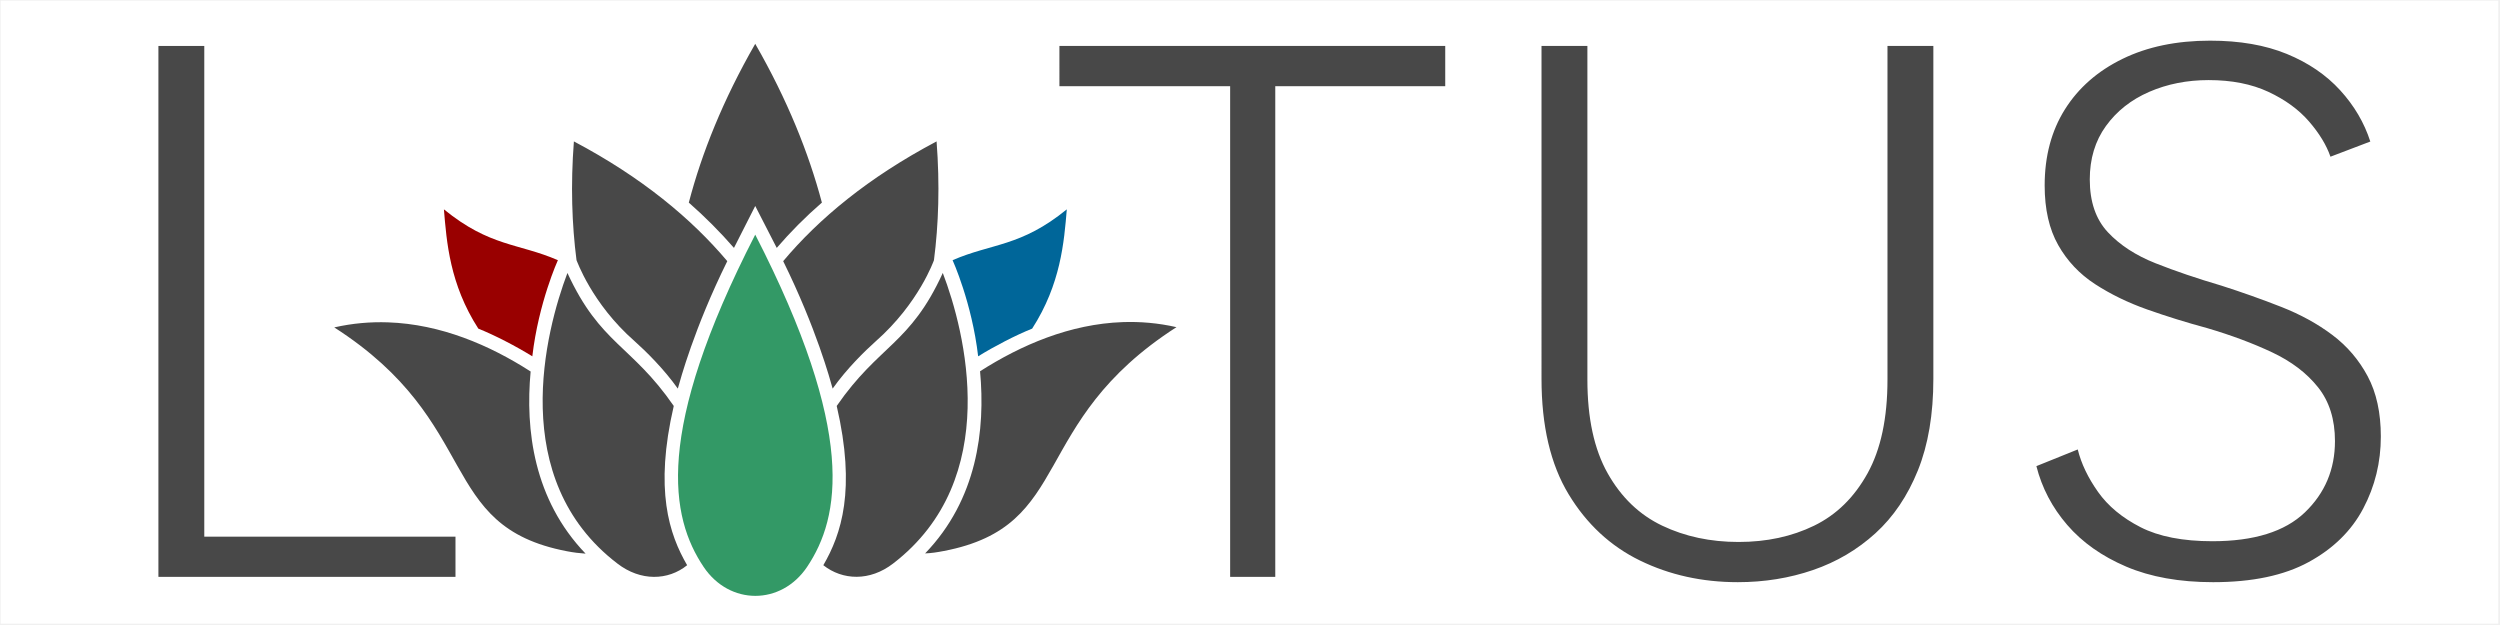
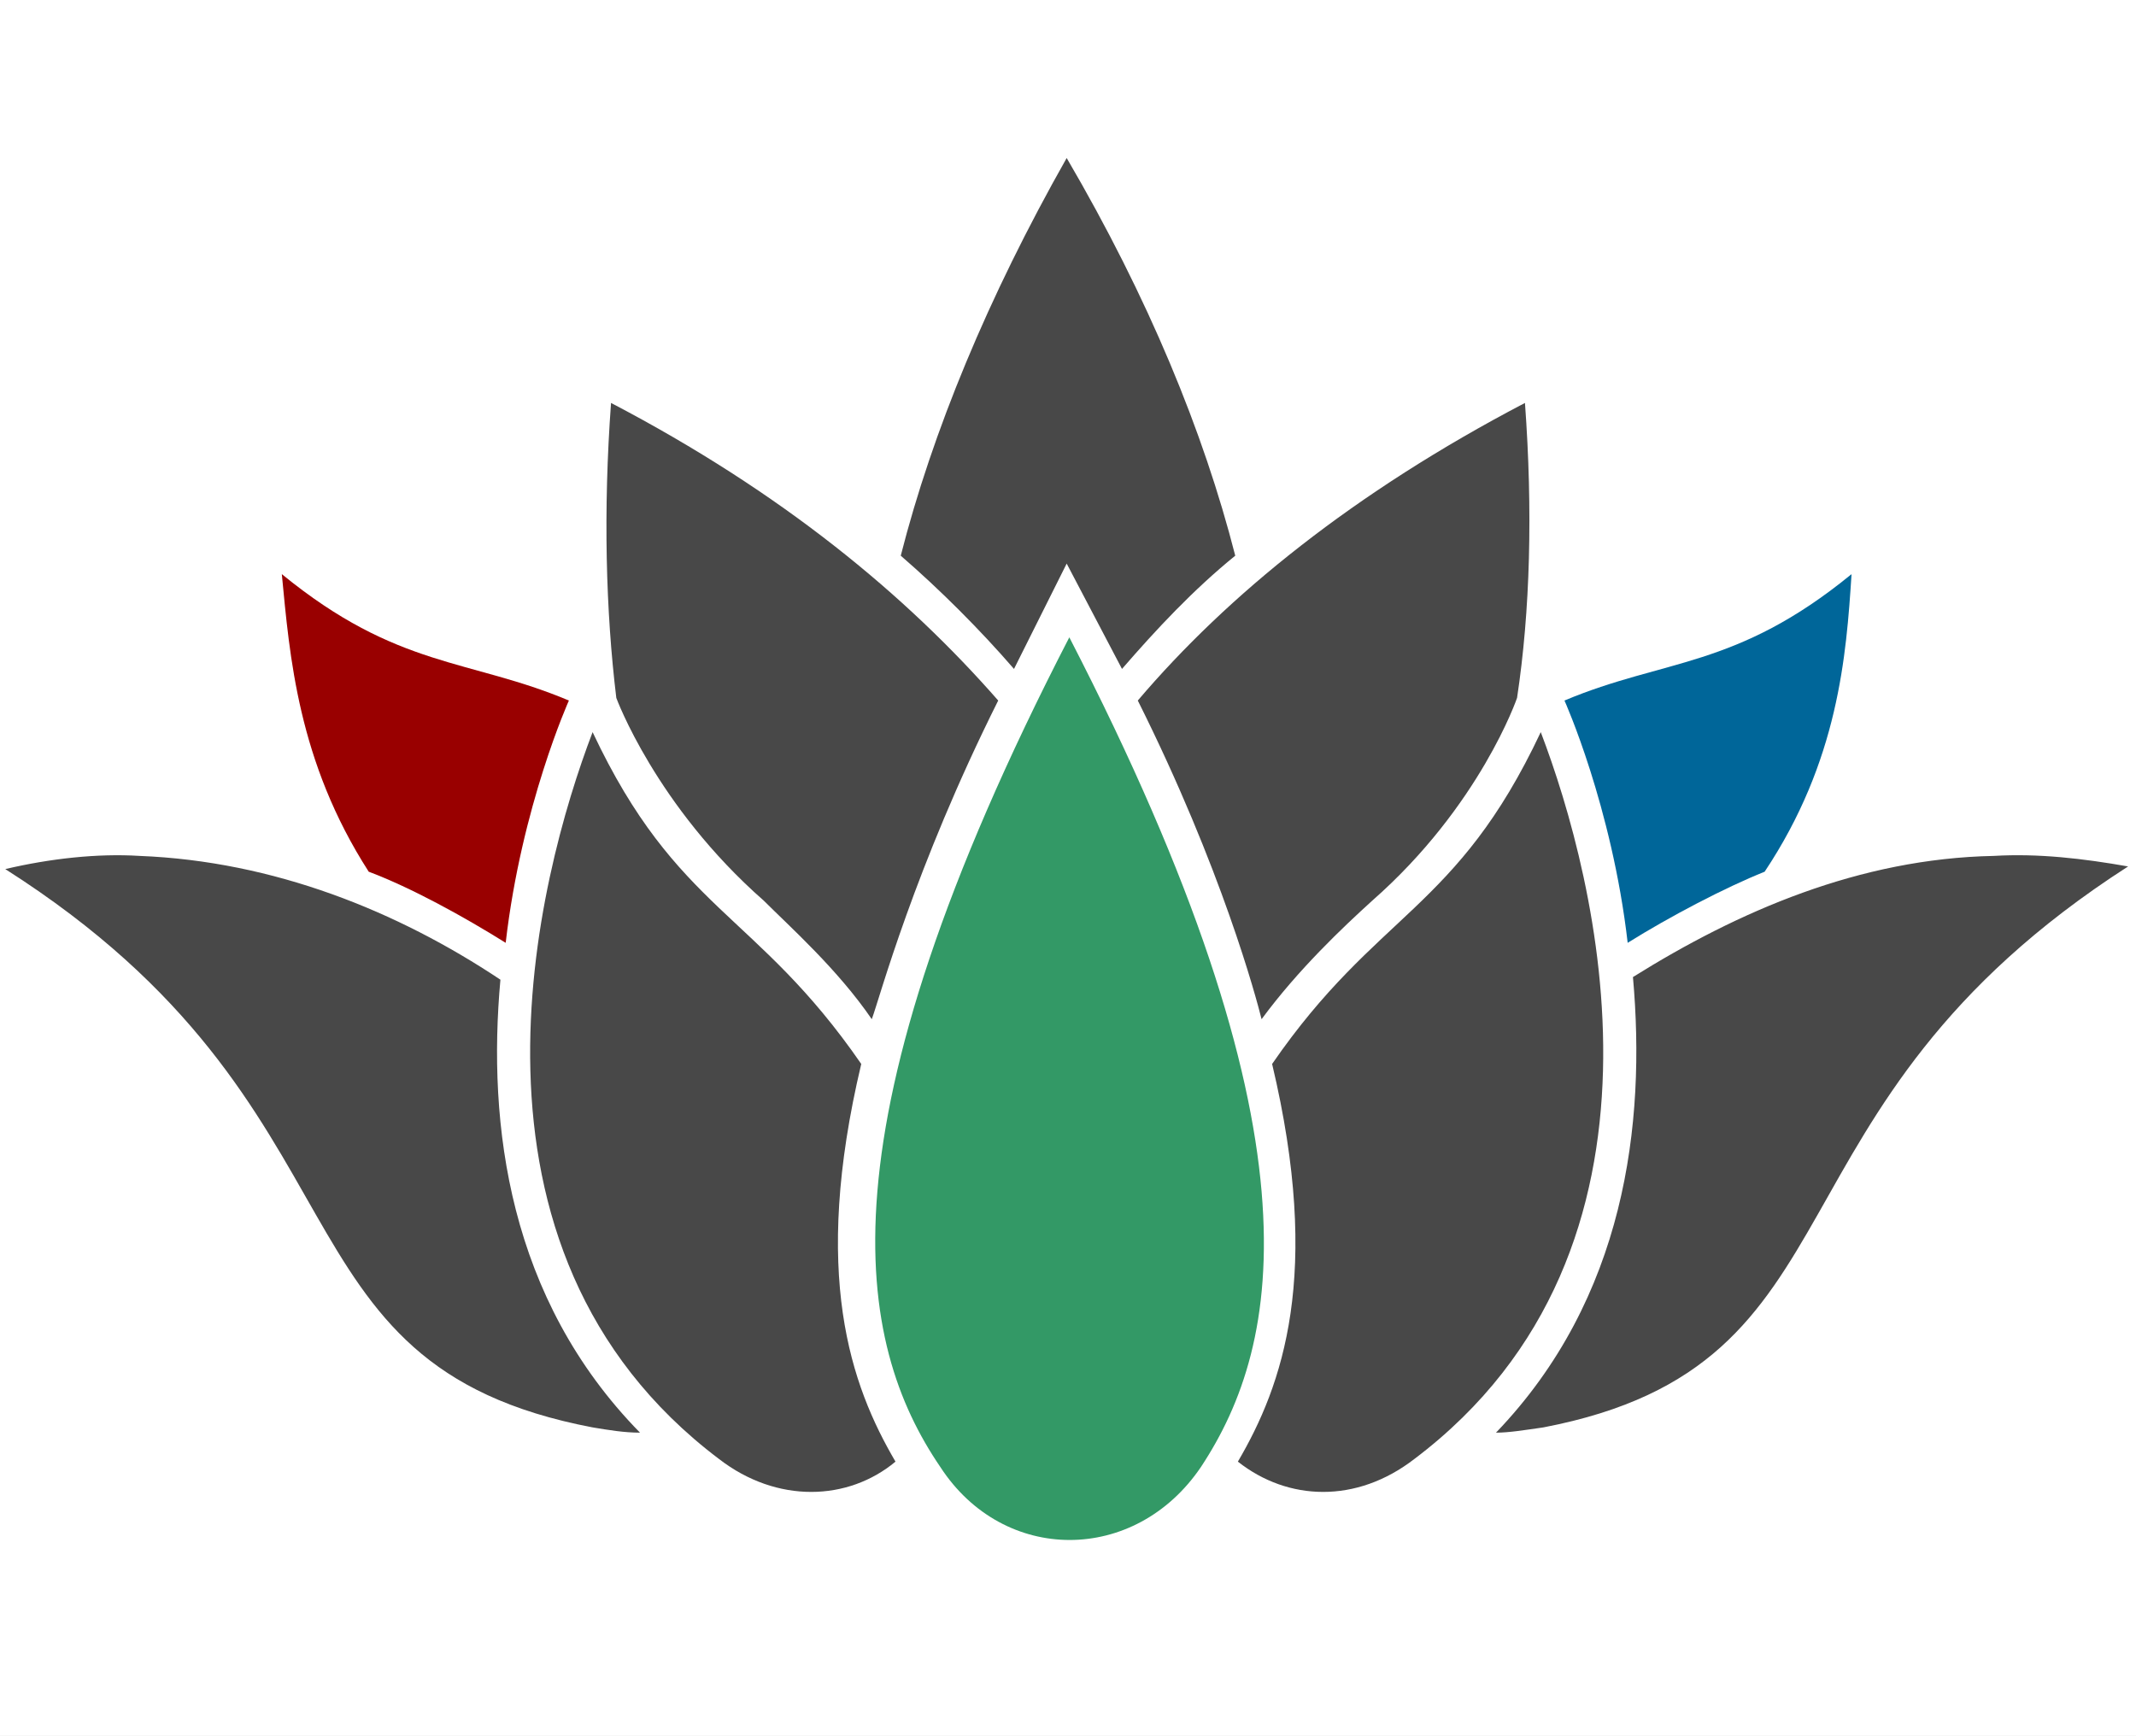
- <svg xmlns="http://www.w3.org/2000/svg" width="900" height="225" stroke="#000" stroke-linecap="round" stroke-linejoin="round" fill="#fff" fill-rule="evenodd">
+ <svg xmlns="http://www.w3.org/2000/svg" xmlns:xlink="http://www.w3.org/1999/xlink" width="811" height="659" stroke="#000" stroke-linecap="round" stroke-linejoin="round" fill="#fff" fill-rule="evenodd">
+   <style>
+         .B{stroke:none}.C{fill-rule:nonzero}.D{fill:#069}.E{stroke:#069}.F{stroke-linejoin:miter}.G{stroke-linecap:butt}.H{fill:none}.I{stroke-width:1.333}
+     </style>
+   <g class="B C">
+     <path d="M0 0h811v659H0z" />
+     <path d="M405 60c-30 53-51 104-63 151 15 13 30 28 43 43l20-40 21 40c13-15 27-30 43-43-12-47-33-98-64-151zm-173 93c-3 41-2 79 2 112 0 0 15 41 56 77 10 10 28 26 41 45 3-8 16-57 48-121-35-40-82-79-147-113zm347 0c-65 34-113 73-147 113 32 64 45 113 47 121 14-19 31-35 42-45 41-36 55-77 55-77 5-33 6-71 3-112zm0 0" fill="#484848" />
+     <path d="M107 218c3 31 6 71 33 113 16 6 36 17 52 27 6-52 24-92 24-92-38-16-65-12-109-48zm0 0" fill="#900" />
+     <path d="M703 218c-44 36-71 32-109 48 0 0 18 40 24 92 16-10 37-21 52-27 28-42 31-82 33-113zm0 0" class="D" />
+     <path d="M406 242c-97 188-81 268-49 315 24 37 74 37 99 0 31-47 47-127-50-315zm0 0" fill="#396" />
+     <path d="M225 278c-21 55-58 196 48 276 22 17 49 16 67 1-17-29-32-71-13-151-40-58-70-58-102-126zm360 0c-32 68-62 68-102 126 19 80 4 122-13 151 19 15 45 16 67-1 106-80 69-221 48-276zm172 47c-51 1-97 21-137 46 5 56-3 122-52 173 5 0 11-1 18-2 125-24 79-121 222-213-17-3-34-5-51-4zm-704 0c-16-1-34 1-51 5 143 91 97 188 223 212 6 1 12 2 18 2-50-51-58-117-53-172-39-26-86-45-137-47zm0 0" fill="#484848" />
+     <path d="M390 431c-5 0-9 4-9 8 0 2 1 5 3 6 1 2 4 3 6 3h45v-3h-45c-4 0-6-2-6-6 0-3 2-5 6-5h45v-3zm0 5v1h43v-1zm0 3v1h42v-1h0zm0 3v1h43v-1zm-10 7c-2 0-4 2-4 4v9c0 2 2 4 4 4h1c1 0 1 0 1-1h1c0 1 1 1 1 1h45v-3h-44-1-2-2 0c-1 0-1 0-1-1v-9c0-1 0-1 1-1h0 2 2 1 44v-3h-45s-1 0-1 1h-1c0-1 0-1-1-1zm5 5v1h43c0-1 0-1 1-1zm0 3v1h43l-1-1h1zm0 3v1h44c-1 0-1 0-1-1zm5 8c-5 0-9 3-9 8s4 8 9 8h45v-2h-45c-4 0-6-3-6-6s2-6 6-6h45v-2zm0 4v1h43v-1zm0 4v1h42v-1h0zm0 3v1h43v-1zm0 0" fill="#396" />
+   </g>
+   <path d="M644 292h7" class="E F G H I" />
+   <use xlink:href="#B" class="B C D" />
+   <path d="M644 273h7" class="E F G H I" />
+   <use xlink:href="#B" y="-19" class="B C D" />
+   <path d="M661 283h7" class="E F G H I" />
+   <use xlink:href="#B" x="17" y="-10" class="B C D" />
+   <path d="M661 302h7" class="E F G H I" />
+   <use xlink:href="#B" x="17" y="9" class="B C D" />
+   <path d="M637 285v1l2 3 1 1" class="E F G H I" />
+   <use xlink:href="#C" class="B C D" />
+   <path d="M637 281v-1l2-3 1-1" class="E F G H I" />
+   <use xlink:href="#D" class="B C D" />
+   <path d="M655 290v-1l2-3 1-1" class="E F G H I" />
+   <use xlink:href="#D" x="18" y="9" class="B C D" />
+   <path d="M655 271v-1l2-3 1-1" class="E F G H I" />
+   <use xlink:href="#D" x="18" y="-10" class="B C D" />
+   <path d="M672 280v-1l2-3 1-1" class="E F G H I" />
+   <use xlink:href="#D" x="36" class="B C D" />
+   <path d="M655 309v-1l2-3 1-1" class="E F G H I" />
+   <use xlink:href="#D" x="18" y="28" class="B C D" />
+   <path d="M655 295v1l2 3 1 1" class="E F G H I" />
+   <use xlink:href="#C" x="18" y="10" class="B C D" />
+   <path d="M672 285v1l2 3 1 1" class="E F G H I" />
+   <use xlink:href="#C" x="35" class="B C D" />
+   <path d="M654 276v1l2 3 1 1" class="E F G H I" />
+   <use xlink:href="#C" x="18" y="-9" class="B C D" />
+   <path d="M626 283h7" class="E F G H I" />
+   <g class="B C">
+     <use xlink:href="#B" x="-18" y="-10" class="D" />
+     <path d="M162 261c-3 5-5 11-6 15 1 2 3 3 4 5l2-4 2 4c1-2 3-3 5-5-2-4-4-10-7-15zm-18 9c0 5 0 8 1 12 0 0 1 4 5 8 1 1 3 2 4 4 1-1 2-5 5-12-3-4-8-8-15-12zm36 0c-7 4-12 8-15 12 3 7 4 11 5 12 1-2 3-3 4-4 4-4 5-8 5-8 1-4 1-7 1-12zm-48 7c0 3 0 7 3 12 2 0 4 1 5 2 1-5 3-9 3-9-4-2-7-1-11-5zm60 0c-4 4-7 3-11 5 0 0 2 4 3 9 1-1 3-2 5-2 3-5 3-9 3-12zm-30 2c-10 20-8 28-5 33 3 3 8 3 10 0 3-5 5-13-5-33zm-18 4c-2 6-6 20 5 28 2 2 5 2 6 0-1-3-3-7-1-15-4-6-7-6-10-13zm36 0c-3 7-6 7-10 13 2 8 0 12-1 15 2 2 4 2 6 0 11-8 7-22 5-28zm18 5c-5 0-10 2-14 5 0 5 0 12-5 17h1c13-2 9-12 23-22h-5zm-72 0h-5c15 10 10 20 23 22h1c-5-5-5-12-5-17-4-3-9-5-14-5zm0 0" fill="#900" />
+   </g>
  <defs>
-     <clipPath id="A">
-       <path d="M0.0 0L899.113 0v224.262H0zM0 0" stroke="none" stroke-linejoin="miter" stroke-linecap="butt" fill="none" transform="translate(1.686996 1.906002)" />
-     </clipPath>
+     <path id="B" d="M653 289c2 0 4 2 4 4 0 1-2 3-4 3s-3-2-3-4c0-1 1-3 3-3zm-12 7c-2 0-3-2-3-4s2-3 3-3c2 0 4 2 4 3 0 2-2 4-4 4zm0 0" />
+     <path id="C" d="M644 290c0 2 0 4-2 5-1 1-3 0-4-2-1-1-1-3 1-4s4-1 5 1zm-12-6c0-2 0-4 2-5 1 0 3 0 4 2 1 1 1 3-1 4s-4 1-5-1zm0 0" />
+     <path id="D" d="M638 272c1-2 3-2 4-2 2 1 2 3 2 5-1 2-3 2-5 1s-2-3-1-4zm0 12c-1 2-3 3-4 2-2-1-2-3-2-5 1-2 3-2 5-1s2 3 1 4zm0 0" />
  </defs>
-   <g stroke="none" fill-rule="nonzero">
-     <path d="M.252.252L899.365.252v224.262H.252zM.252.252" />
-     <path d="M73.541 16.545v176.652h90.434v14.473h-106.946v-191.125zm0 0" fill="#484848" />
-     <path d="M270.65 209.584c-13.355 0-25.719-2.367-37.098-7.098-11.371-4.734-21.297-11.422-29.777-20.066s-15.023-18.934-19.633-30.855c-4.602-11.926-6.902-25.078-6.902-39.457s2.301-27.527 6.902-39.453c4.609-11.922 11.152-22.207 19.633-30.852s18.406-15.336 29.777-20.066c11.379-4.734 23.742-7.102 37.098-7.102 13.176 0 25.406 2.367 36.688 7.102s21.117 11.422 29.512 20.066 14.934 18.93 19.625 30.852 7.043 25.074 7.043 39.453-2.348 27.531-7.043 39.457-11.234 22.211-19.625 30.855-18.23 15.332-29.512 20.066-23.512 7.098-36.687 7.098zm0-14.477c14.262 0 27.125-3.363 38.582-10.094 11.465-6.734 20.582-16.293 27.352-28.672s10.152-27.121 10.152-44.234-3.383-31.898-10.152-44.367-15.887-22.02-27.352-28.66c-11.457-6.648-24.32-9.973-38.582-9.973-14.437 0-27.434 3.324-38.984 9.973-11.555 6.641-20.715 16.195-27.48 28.66s-10.157 27.258-10.157 44.367 3.387 31.859 10.156 44.234 15.926 21.938 27.48 28.672 24.547 10.094 38.984 10.094zm0 0" />
-     <path d="M381.389 16.545h138.895v14.477h-61.187v176.648h-16.246v-176.649h-61.461zm173.555 0h16.516v120.133c0 13.84 2.434 25.082 7.309 33.727s11.414 14.922 19.625 18.836 17.379 5.867 27.488 5.867 19.176-1.953 27.211-5.867 14.438-10.191 19.223-18.836 7.176-19.887 7.176-33.727v-120.133h16.516v119.863c0 12.742-1.852 23.711-5.555 32.906s-8.797 16.746-15.293 22.656-13.988 10.332-22.477 13.242c-8.48 2.91-17.508 4.371-27.074 4.371-12.816 0-24.551-2.594-35.199-7.785s-19.223-13.148-25.719-23.891-9.746-24.57-9.746-41.5zm193.043 145.258c1.262 5.098 3.699 10.195 7.309 15.293s8.715 9.328 15.301 12.695 15.211 5.051 25.859 5.051c14.98 0 26.078-3.457 33.297-10.375s10.836-15.477 10.836-25.668c0-7.824-2.035-14.289-6.098-19.387s-9.562-9.285-16.516-12.562c-6.945-3.273-14.75-6.187-23.414-8.738-7.402-2-14.578-4.227-21.527-6.684s-13.223-5.508-18.82-9.148-10.016-8.324-13.262-14.062-4.875-12.879-4.875-21.434c0-10.555 2.438-19.699 7.309-27.437s11.777-13.785 20.715-18.152 19.449-6.559 31.543-6.559c10.648 0 19.852 1.594 27.613 4.781s14.168 7.555 19.227 13.105 8.664 11.695 10.828 18.43l-14.348 5.461c-1.445-4.187-4.02-8.418-7.723-12.695s-8.57-7.824-14.617-10.652c-6.047-2.82-13.219-4.234-21.523-4.234-7.762 0-14.891 1.414-21.387 4.234s-11.687 6.922-15.574 12.293-5.82 11.785-5.82 19.246c0 8.008 2.164 14.332 6.492 18.977 4.336 4.641 10.07 8.371 17.199 11.195s15.027 5.504 23.688 8.051c7.402 2.367 14.578 4.914 21.531 7.648 6.949 2.727 13.086 6.098 18.41 10.102s9.566 8.965 12.723 14.879 4.738 13.148 4.738 21.699c0 9.289-2.121 17.934-6.359 25.945s-10.785 14.422-19.633 19.246-20.305 7.238-34.387 7.238c-12.09 0-22.516-1.867-31.273-5.594-8.754-3.734-15.84-8.742-21.254-15.02s-9.109-13.336-11.094-21.164zm-476.102-146.028c-11.598 20.203-19.242 39.313-23.914 57.16 5.879 5.164 11.289 10.609 16.258 16.309l7.656-15.094 7.742 15.094c4.895-5.695 10.305-11.145 16.254-16.309-4.742-17.848-12.398-36.957-23.996-57.16zm-65.285 35.129c-1.203 15.723-.711 29.926.945 42.762.078 0 5.387 15.551 20.902 29.145 3.992 3.57 10.445 9.871 15.57 17.086.902-3.187 5.828-21.656 17.805-45.883-12.879-15.266-30.668-30.121-55.223-43.109zm130.57 0c-24.555 12.988-42.418 27.844-55.223 43.109 11.977 24.305 16.902 42.695 17.805 45.883 5.121-7.215 11.578-13.516 15.57-17.086 15.516-13.672 20.902-29.145 20.902-29.145 1.656-12.836 2.148-27.039.945-42.762zm0 0" fill="#484848" />
-     <path d="M159.807 75.365c.98 11.695 2.07 26.91 12.387 42.938 5.875 2.352 13.566 6.328 19.441 9.973 2.258-19.367 9.203-34.609 9.203-34.609-14.16-6.152-24.461-4.781-41.031-18.301zm-0-0" fill="#900" />
-     <path d="M384.049 75.365c-16.57 13.52-26.957 12.148-41.117 18.301 0 0 6.945 15.242 9.203 34.609 5.875-3.645 13.566-7.621 19.441-9.973 10.316-16.027 11.492-31.242 12.473-42.937zm0 0" fill="#069" />
-     <path d="M271.885 84.471c-36.531 71.168-30.555 101.766-18.578 119.617 9.336 13.898 27.902 13.898 37.242 0 11.977-17.852 17.863-48.449-18.664-119.617zm0 0" fill="#396" />
-     <path d="M204.275 98.264c-7.906 20.887-21.789 74.227 17.98 104.609 8.359 6.453 18.262 6.148 25.113.605-6.477-11.164-11.82-27.105-4.816-57.336-15.211-22.023-26.449-22.207-38.277-47.879zm135.129 0c-11.746 25.746-22.973 25.855-38.187 47.879 7.004 30.23 1.66 46.172-4.82 57.336 6.93 5.469 16.758 5.848 25.117-.605 39.691-30.461 25.875-83.723 17.891-104.609zm64.77 17.695c-18.961.664-36.551 8.238-51.352 17.695 1.961 21.113-1.102 46.207-19.781 65.574 2.184-.078 4.375-.41 6.711-.867 47.297-9.039 30-46.023 83.777-80.582-6.574-1.5-13.035-2.043-19.355-1.82zm-264.492.086c-6.32-.215-12.781.324-19.352 1.82 53.773 34.484 36.477 71.543 83.777 80.582 2.332.457 4.523.715 6.707.867-18.68-19.441-21.742-44.535-19.785-65.574-14.797-9.512-32.387-17.047-51.348-17.695zm0 0" fill="#484848" />
-   </g>
-   <path d="M0.0 0L902.508 0v227.527H0zM0 0" stroke="#069" stroke-linejoin="miter" stroke-linecap="butt" fill="none" stroke-width=".504" transform="translate(-1.434996 -1.654002)" clip-path="url(#A)" />
</svg>
